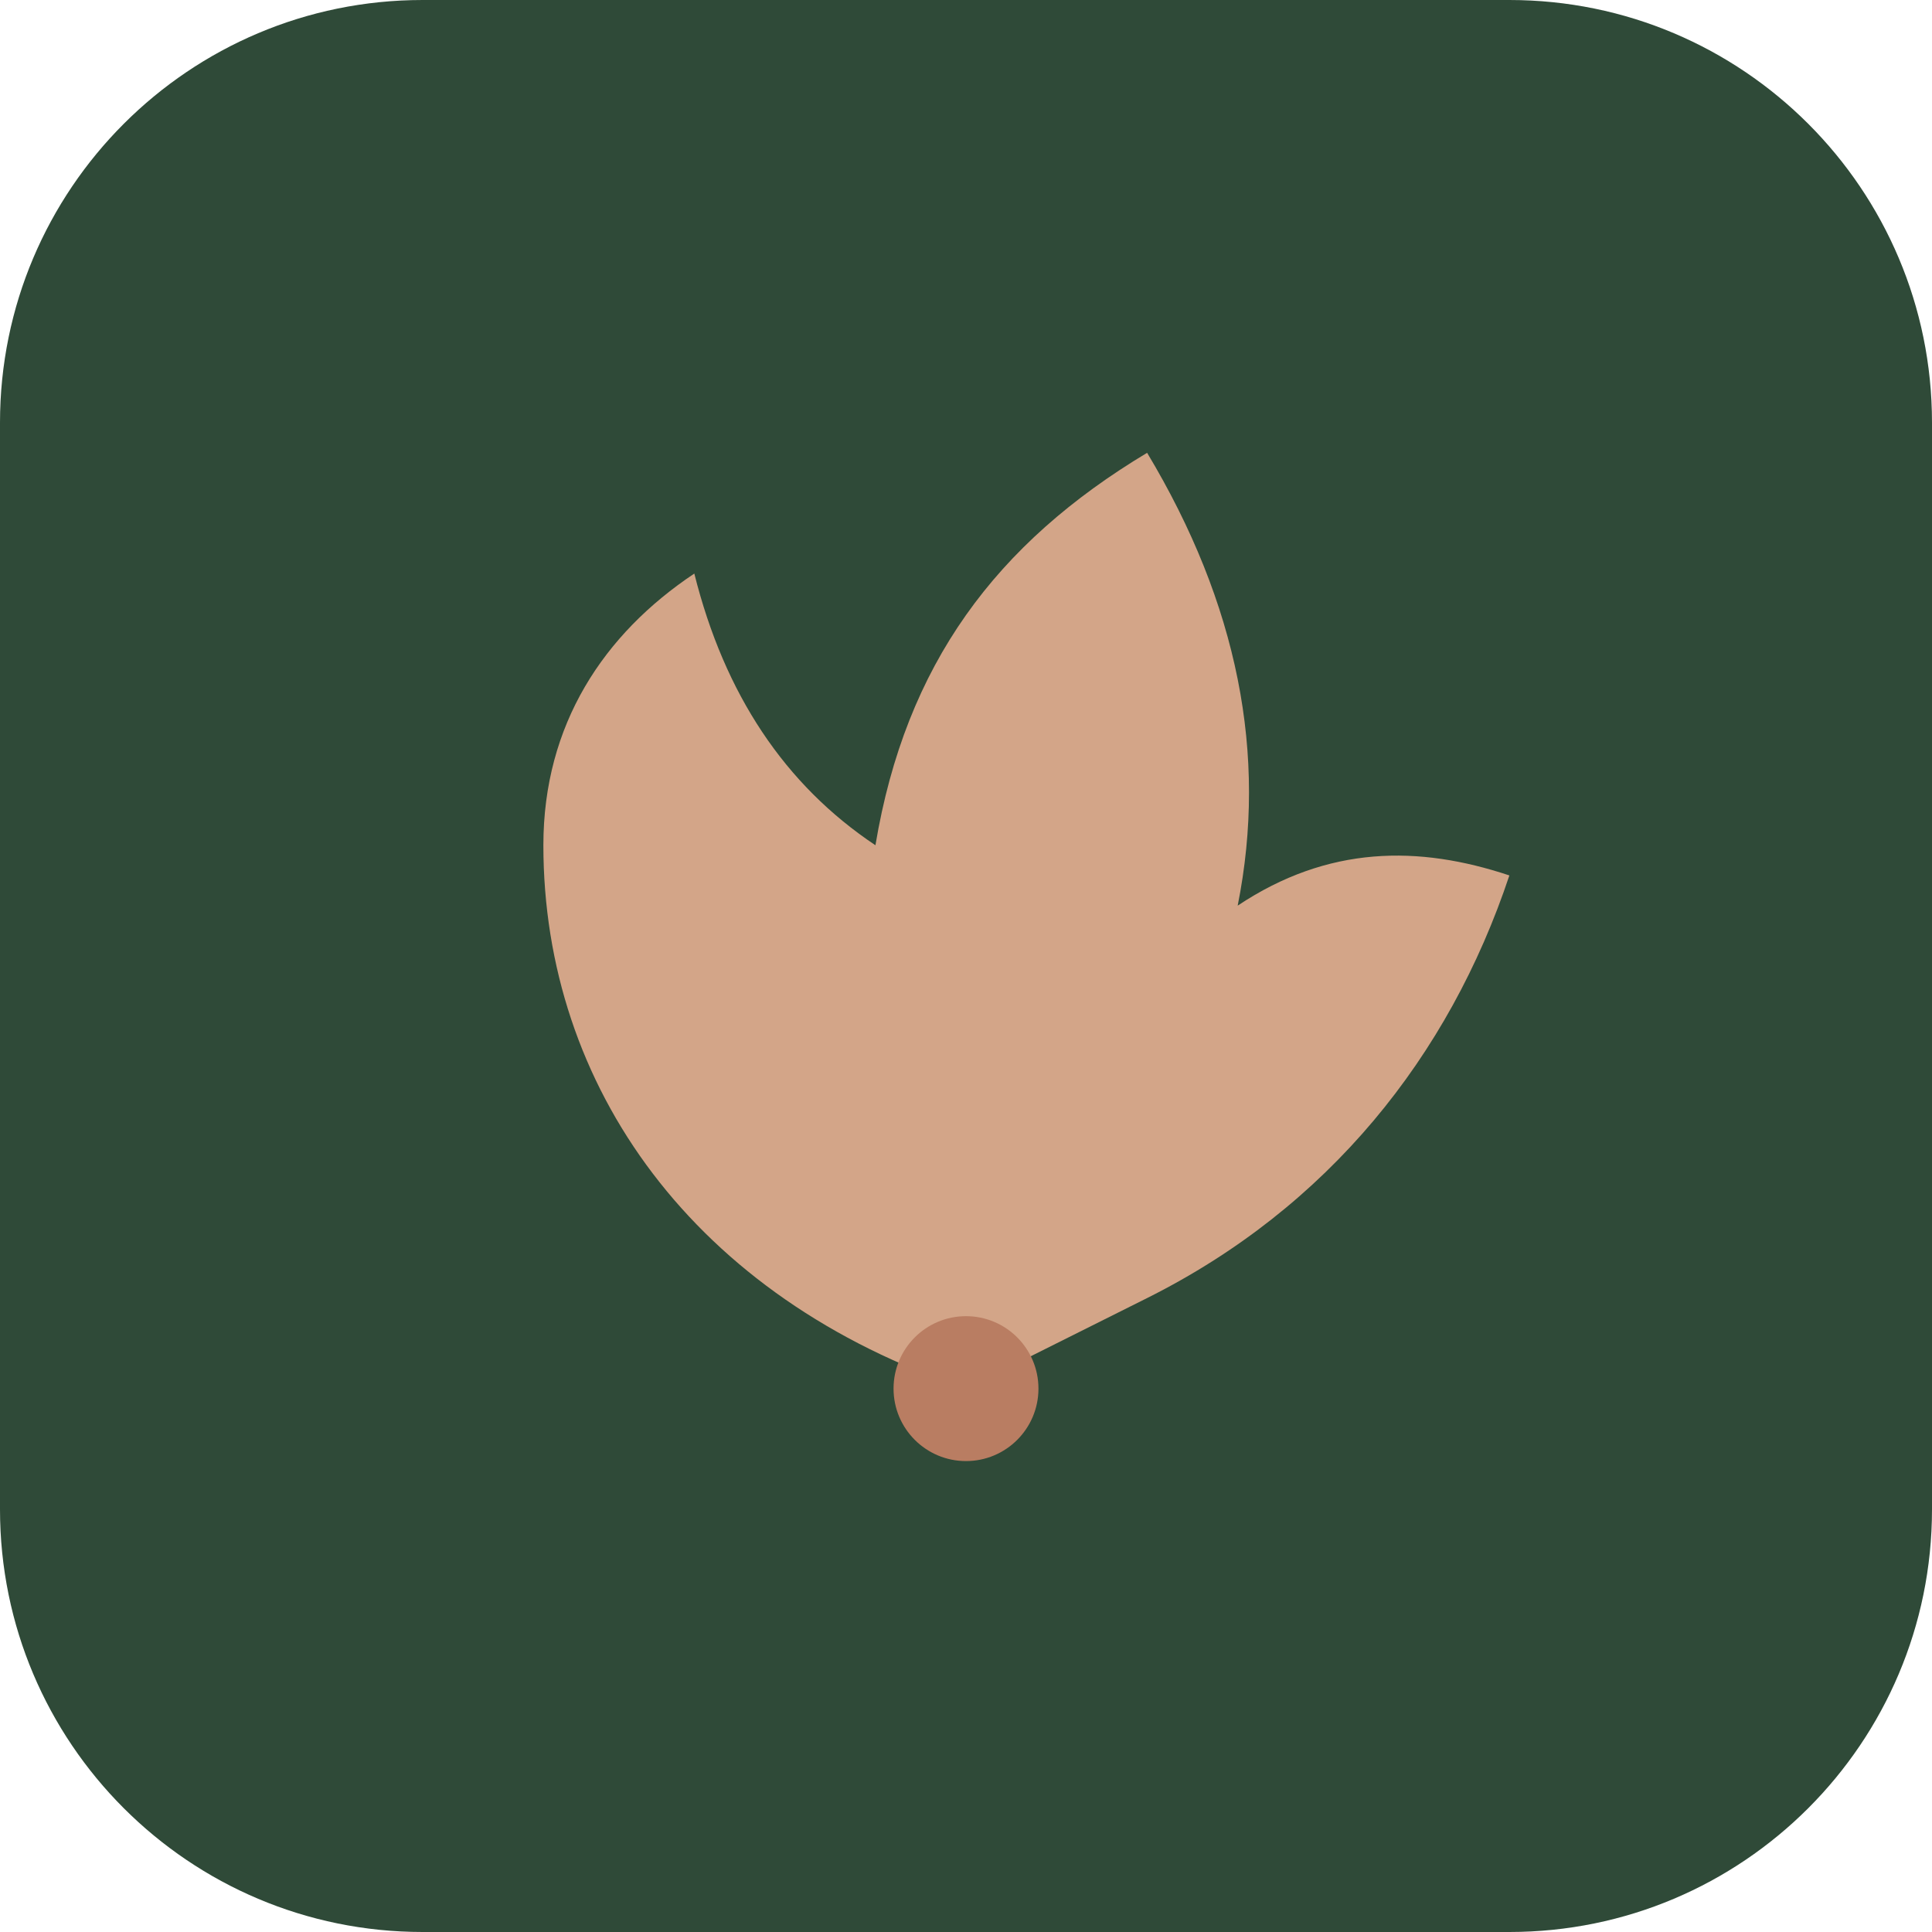
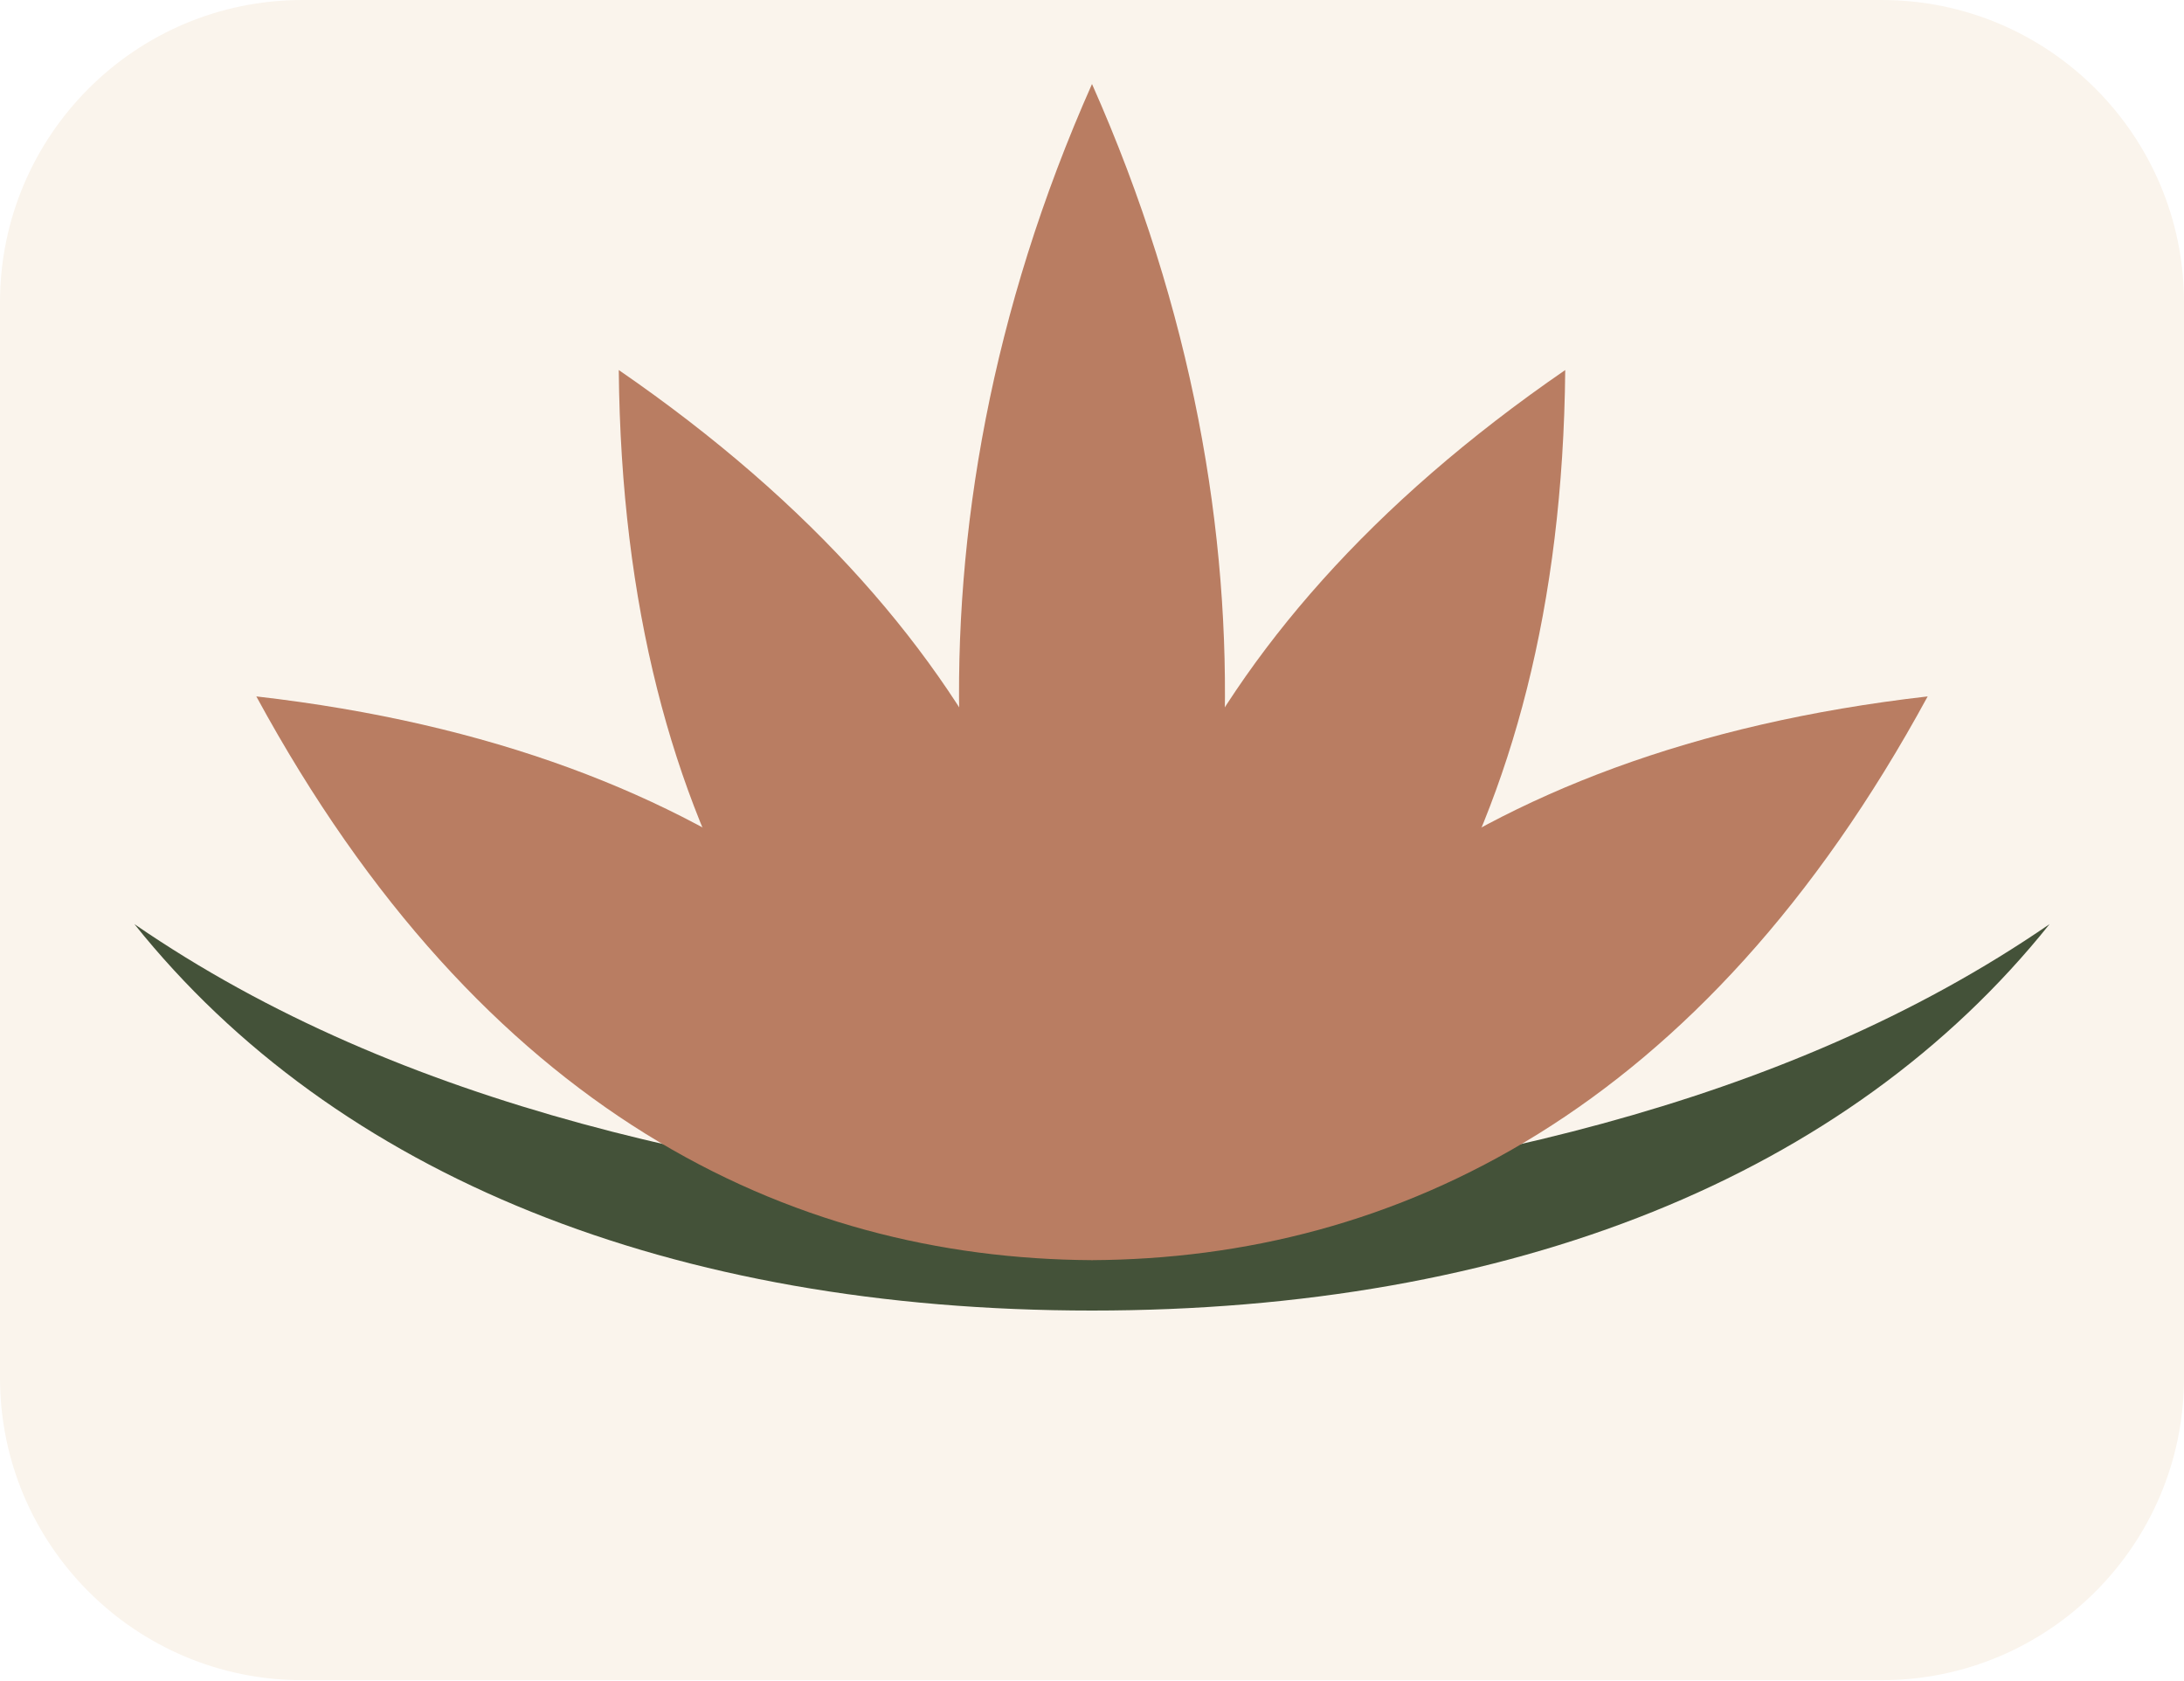
- <svg xmlns="http://www.w3.org/2000/svg" viewBox="0 0 64 64">
-   <rect width="64" height="64" rx="14" fill="#2F4A38" />
-   <path d="M32 46c-9-3-14-10-14-18 0-4 2-7 5-9 1 4 3 7 6 9 1-6 4-10 9-13 3 5 4 10 3 15 3-2 6-2 9-1-2 6-6 11-12 14-2 1-4 2-6 3z" fill="#D3A588" />
-   <circle cx="32" cy="46" r="2.4" fill="#B97D62" />
+ <svg xmlns="http://www.w3.org/2000/svg" viewBox="0 0 130 100">
+   <rect width="130" height="100" rx="18" fill="#FAF4EC" />
+   <path d="M65,78 C40,78 20,70 8,55 C24,66 44,70 65,72 Z" fill="#445239" />
+   <path d="M65,78 C90,78 110,70 122,55 C106,66 86,70 65,72 Z" fill="#445239" />
+   <g fill="#B97D62">
+     <path d="M65,75 C55,60 52,40 65,15 C78,40 75,60 65,75 Z" transform="rotate(-56 65 75)" />
+     <path d="M65,75 C55,60 52,40 65,15 C78,40 75,60 65,75 Z" transform="rotate(-28 65 75)" />
+     <path d="M65,75 C56,58 53,32 65,5 C77,32 74,58 65,75 Z" />
+     <path d="M65,75 C55,60 52,40 65,15 C78,40 75,60 65,75 Z" transform="rotate(28 65 75)" />
+     <path d="M65,75 C55,60 52,40 65,15 C78,40 75,60 65,75 Z" transform="rotate(56 65 75)" />
+   </g>
</svg>
